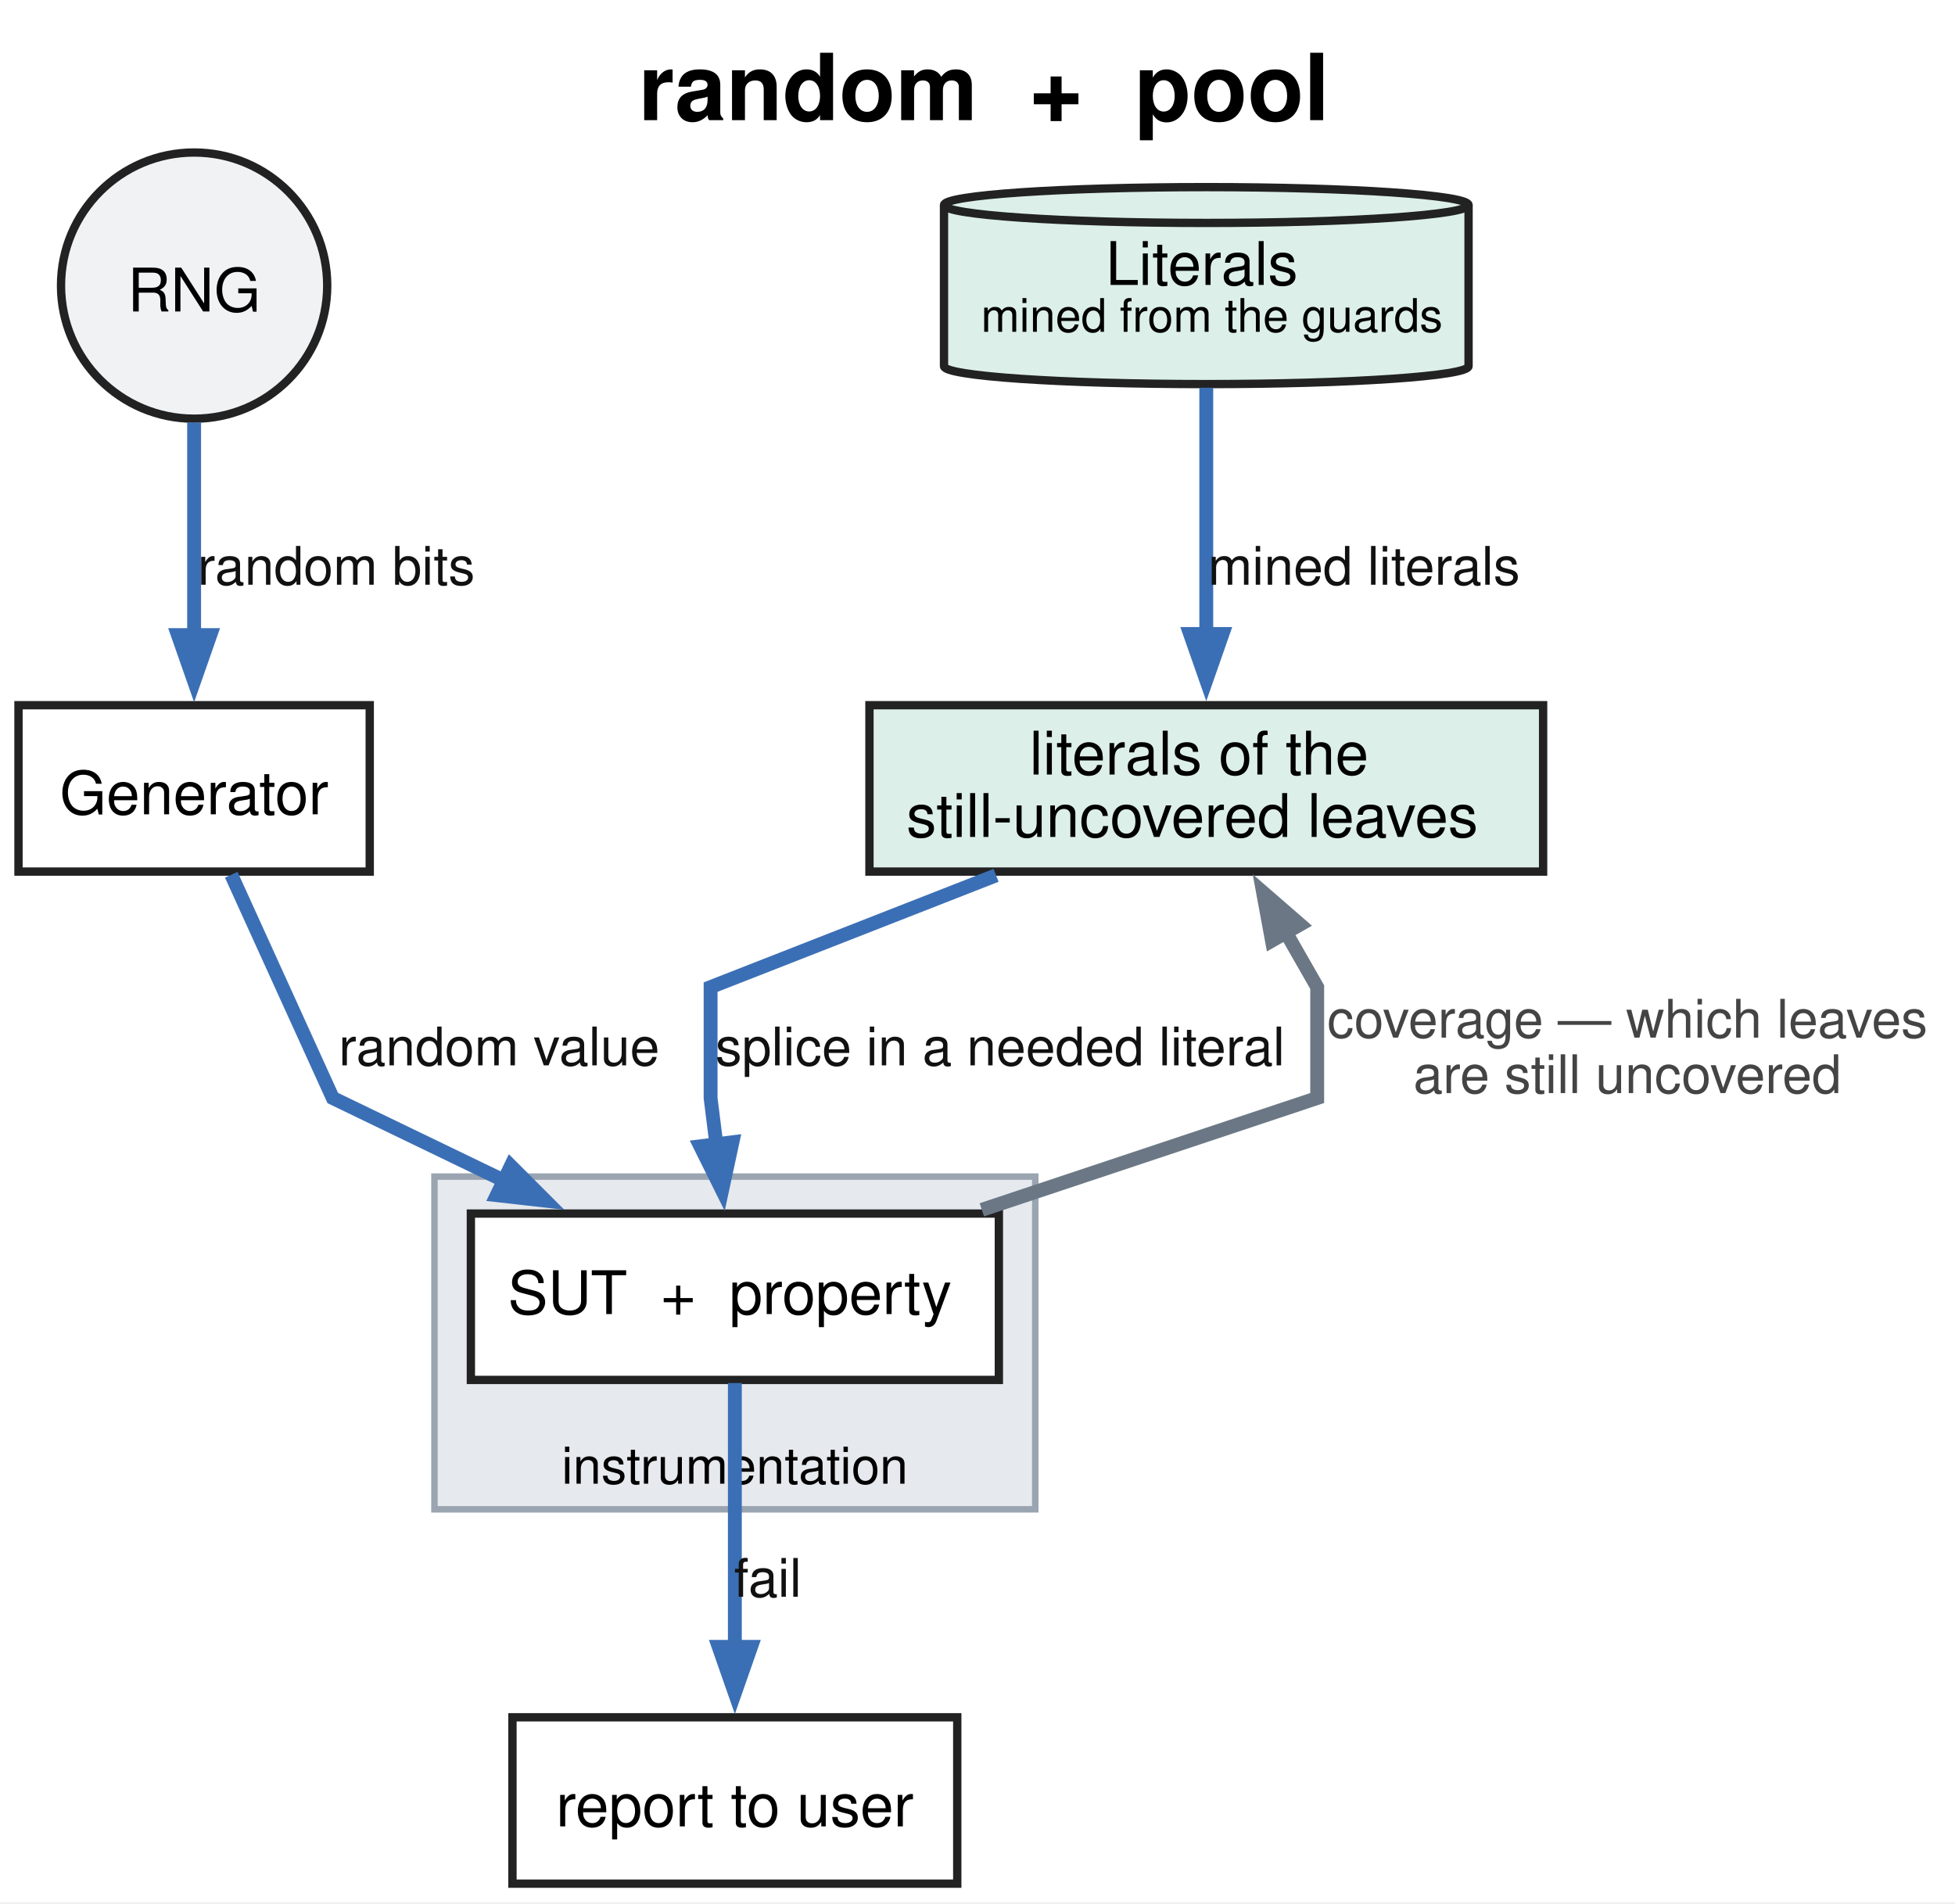
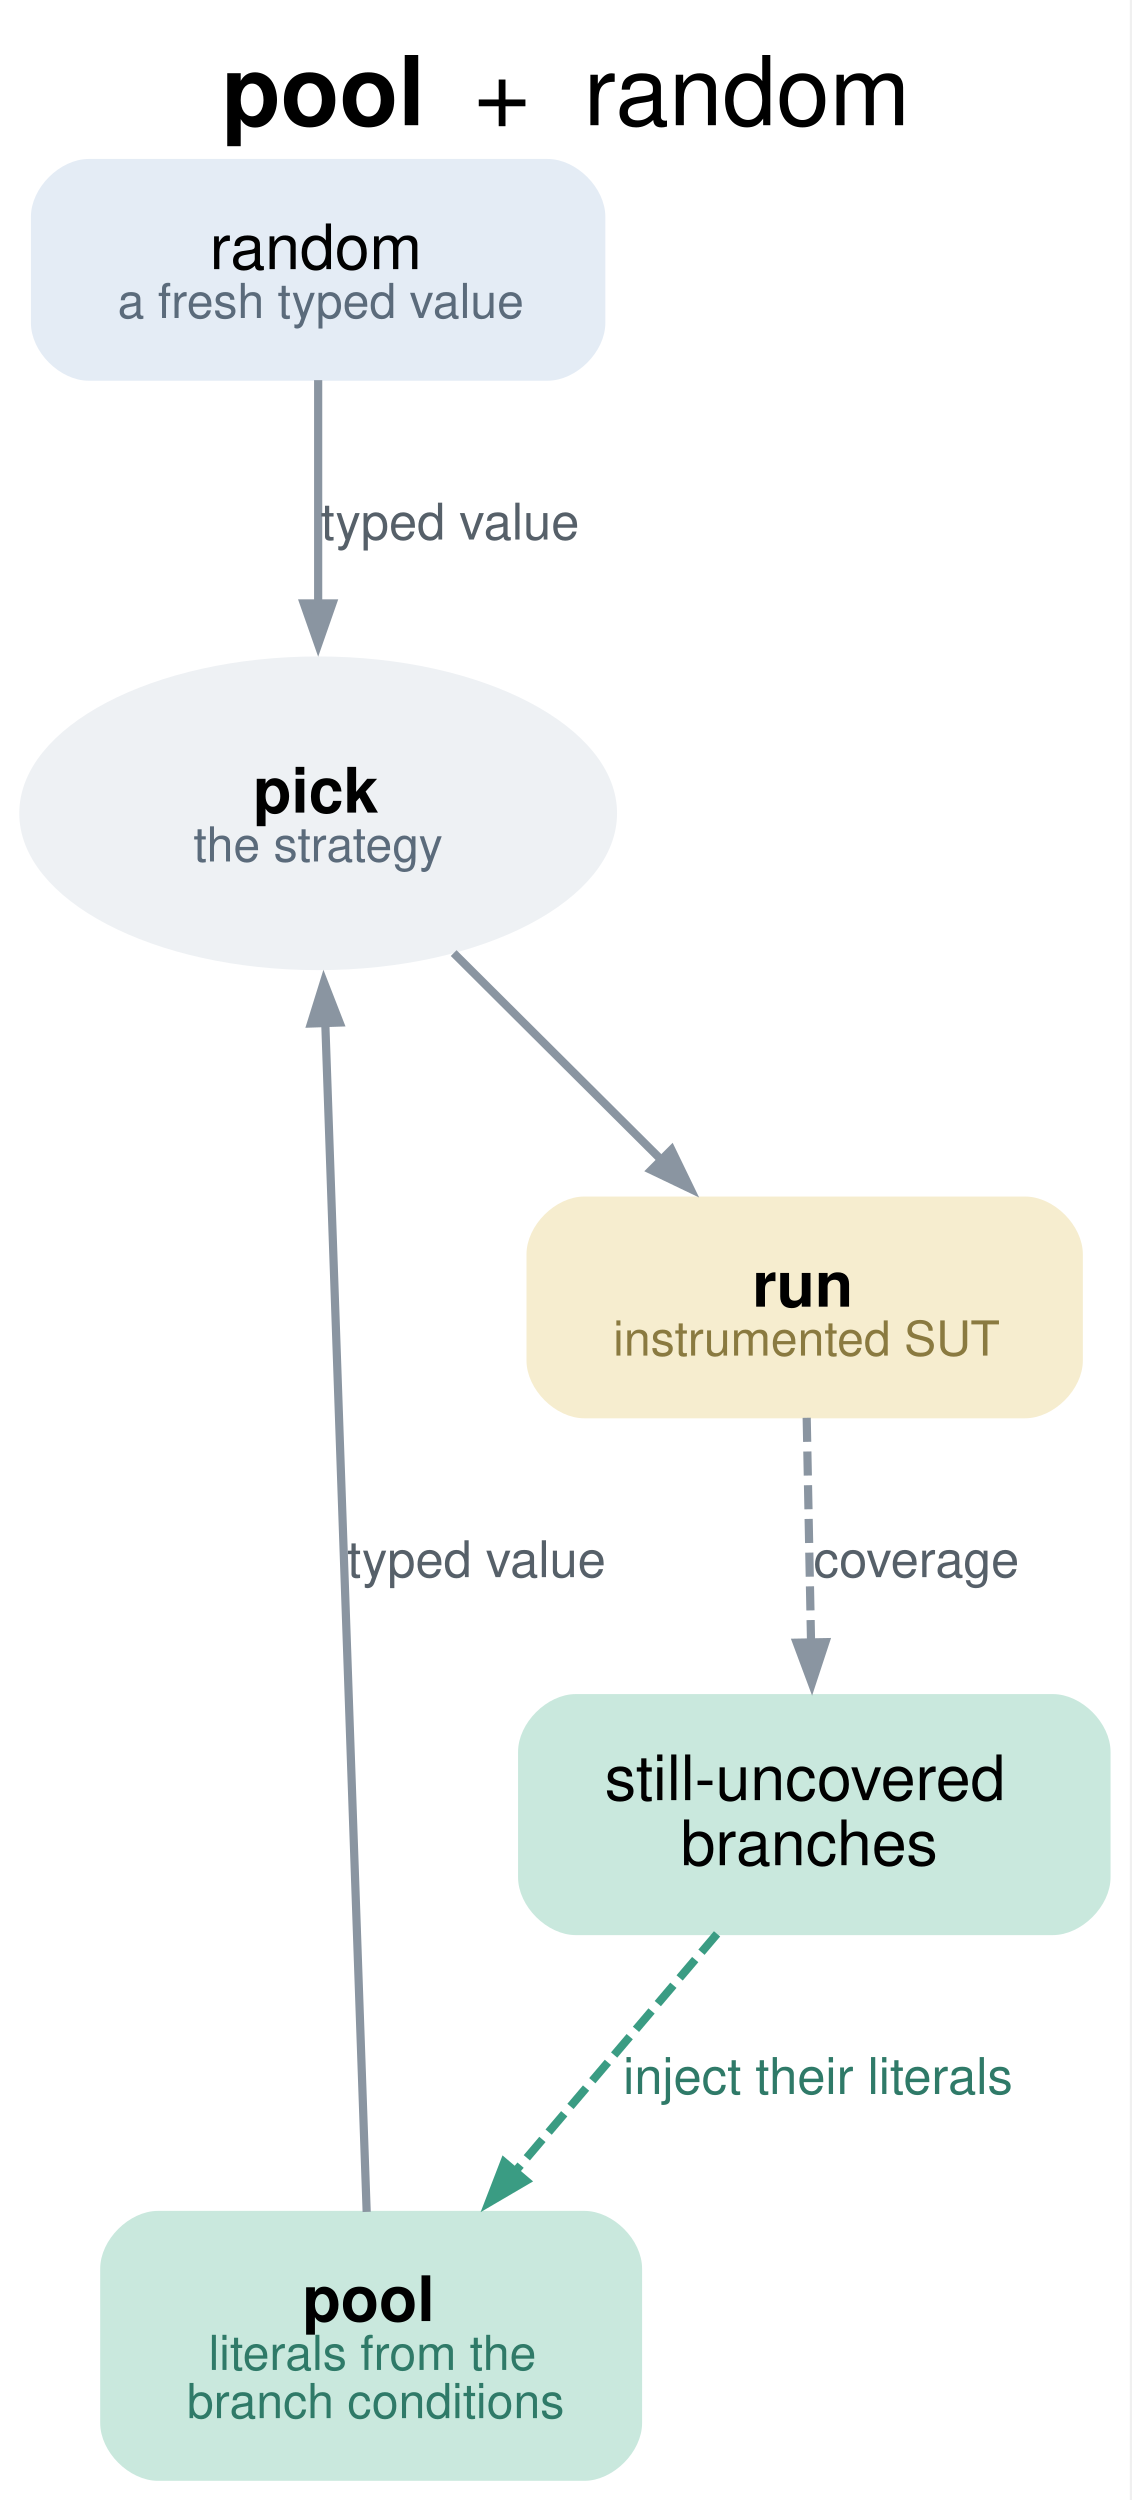
- <svg xmlns="http://www.w3.org/2000/svg" width="423pt" height="412pt" viewBox="0.00 0.00 423.00 412.00">
-   <g id="graph0" class="graph" transform="scale(1 1) rotate(0) translate(4 407.6)">
-     <polygon fill="white" stroke="none" points="-4,4 -4,-407.6 419.25,-407.6 419.25,4 -4,4" />
-     <text xml:space="preserve" text-anchor="start" x="134.12" y="-381.6" font-family="Helvetica,sans-Serif" font-weight="bold" font-size="20.00">random  +  pool</text>
-     <g id="clust1" class="cluster">
-       <polygon fill="#e6e9ed" stroke="#9aa5b1" stroke-width="1.4" points="90,-81 90,-153 220,-153 220,-81 90,-81" />
-       <text xml:space="preserve" text-anchor="middle" x="155" y="-86.55" font-family="Helvetica,sans-Serif" font-size="11.00">instrumentation</text>
+ <svg xmlns="http://www.w3.org/2000/svg" width="235pt" height="519pt" viewBox="0.00 0.00 235.00 519.00">
+   <g id="graph0" class="graph" transform="scale(1 1) rotate(0) translate(4 515.02)">
+     <polygon fill="white" stroke="none" points="-4,4 -4,-515.02 230.55,-515.02 230.55,4 -4,4" />
+     <text xml:space="preserve" text-anchor="start" x="42.02" y="-489.02" font-family="Helvetica,sans-Serif" font-weight="bold" font-size="20.00">pool</text>
+     <text xml:space="preserve" text-anchor="start" x="83.27" y="-489.02" font-family="Helvetica,sans-Serif" font-size="20.00">  +  random</text>
+     <g id="node1" class="node">
+       <path fill="#e4ecf5" stroke="black" stroke-width="0" d="M109.67,-482.02C109.67,-482.02 14.42,-482.02 14.42,-482.02 8.42,-482.02 2.42,-476.02 2.42,-470.02 2.42,-470.02 2.42,-447.98 2.42,-447.98 2.42,-441.98 8.42,-435.98 14.42,-435.98 14.42,-435.98 109.67,-435.98 109.67,-435.98 115.67,-435.98 121.67,-441.98 121.67,-447.98 121.67,-447.98 121.67,-470.02 121.67,-470.02 121.67,-476.02 115.67,-482.02 109.67,-482.02" />
+       <text xml:space="preserve" text-anchor="start" x="39.55" y="-459.15" font-family="Helvetica,sans-Serif" font-size="13.00">random</text>
+       <text xml:space="preserve" text-anchor="start" x="20.42" y="-449" font-family="Helvetica,sans-Serif" font-size="10.00" fill="#5b6b7b">a fresh typed value</text>
    </g>
-     <g id="node1" class="node">
-       <ellipse fill="#f0f2f4" stroke="#222222" stroke-width="1.8" cx="38" cy="-345.8" rx="28.8" ry="28.8" />
-       <text xml:space="preserve" text-anchor="middle" x="38" y="-340.2" font-family="Helvetica,sans-Serif" font-size="13.00">RNG</text>
+     <g id="node4" class="node">
+       <ellipse fill="#eef1f4" stroke="black" stroke-width="0" cx="62.05" cy="-346.18" rx="62.05" ry="32.56" />
+       <text xml:space="preserve" text-anchor="start" x="48.55" y="-346.33" font-family="Helvetica,sans-Serif" font-weight="bold" font-size="13.00">pick</text>
+       <text xml:space="preserve" text-anchor="start" x="36.17" y="-336.18" font-family="Helvetica,sans-Serif" font-size="10.00" fill="#5b6b7b">the strategy</text>
+     </g>
+     <g id="edge1" class="edge">
+       <path fill="none" stroke="#8a95a1" stroke-width="1.7" d="M62.05,-436.1C62.05,-422.78 62.05,-405.31 62.05,-389.39" />
+       <polygon fill="#8a95a1" stroke="#8a95a1" stroke-width="1.7" points="65.02,-389.75 62.05,-381.25 59.07,-389.75 65.02,-389.75" />
+       <text xml:space="preserve" text-anchor="middle" x="89.42" y="-403.01" font-family="Helvetica,sans-Serif" font-size="10.50" fill="#566069">typed value</text>
    </g>
    <g id="node2" class="node">
-       <polygon fill="white" stroke="#222222" stroke-width="1.8" points="76,-255 0,-255 0,-219 76,-219 76,-255" />
-       <text xml:space="preserve" text-anchor="middle" x="38" y="-231.4" font-family="Helvetica,sans-Serif" font-size="13.00">Generator</text>
-     </g>
-     <g id="edge1" class="edge">
-       <path fill="none" stroke="#3b6fb5" stroke-width="3" d="M38,-316.18C38,-301.87 38,-284.51 38,-269.79" />
-       <polygon fill="#3b6fb5" stroke="#3b6fb5" stroke-width="3" points="41.5,-270.18 38,-260.18 34.5,-270.18 41.5,-270.18" />
-       <text xml:space="preserve" text-anchor="middle" x="68.75" y="-281.07" font-family="Helvetica,sans-Serif" font-size="11.50" fill="#111111">random bits</text>
-     </g>
-     <g id="node6" class="node">
-       <polygon fill="white" stroke="#222222" stroke-width="1.8" points="212.12,-145 97.88,-145 97.88,-109 212.12,-109 212.12,-145" />
-       <text xml:space="preserve" text-anchor="start" x="105.88" y="-123.25" font-family="Helvetica,sans-Serif" font-size="13.00">SUT  +  property</text>
+       <path fill="#c9e8dd" stroke="black" stroke-width="0" d="M117.3,-56.04C117.3,-56.04 28.8,-56.04 28.8,-56.04 22.8,-56.04 16.8,-50.04 16.8,-44.04 16.8,-44.04 16.8,-12 16.8,-12 16.8,-6 22.8,0 28.8,0 28.8,0 117.3,0 117.3,0 123.3,0 129.3,-6 129.3,-12 129.3,-12 129.3,-44.04 129.3,-44.04 129.3,-50.04 123.3,-56.04 117.3,-56.04" />
+       <text xml:space="preserve" text-anchor="start" x="58.8" y="-33.17" font-family="Helvetica,sans-Serif" font-weight="bold" font-size="13.00">pool</text>
+       <text xml:space="preserve" text-anchor="start" x="39.3" y="-23.02" font-family="Helvetica,sans-Serif" font-size="10.00" fill="#2f7a68">literals from the</text>
+       <text xml:space="preserve" text-anchor="start" x="34.8" y="-13.02" font-family="Helvetica,sans-Serif" font-size="10.00" fill="#2f7a68">branch conditions</text>
    </g>
    <g id="edge2" class="edge">
-       <path fill="none" stroke="#3b6fb5" stroke-width="3" d="M46.04,-218.31C54.93,-198.76 68,-170 68,-170 68,-170 85.76,-161.43 105.23,-152.03" />
-       <polygon fill="#3b6fb5" stroke="#3b6fb5" stroke-width="3" points="106.53,-155.29 114.02,-147.79 103.49,-148.98 106.53,-155.29" />
-       <text xml:space="preserve" text-anchor="middle" x="104" y="-177.07" font-family="Helvetica,sans-Serif" font-size="11.50" fill="#111111">random value</text>
+       <path fill="none" stroke="#8a95a1" stroke-width="1.7" d="M72.12,-55.83C70.2,-110.82 65.82,-236.74 63.52,-302.86" />
+       <polygon fill="#8a95a1" stroke="#8a95a1" stroke-width="1.7" points="60.56,-302.54 63.23,-311.13 66.5,-302.74 60.56,-302.54" />
+       <text xml:space="preserve" text-anchor="middle" x="94.92" y="-187.6" font-family="Helvetica,sans-Serif" font-size="10.50" fill="#566069">typed value</text>
    </g>
    <g id="node3" class="node">
-       <path fill="#dcefe9" stroke="#222222" stroke-width="1.8" d="M313.75,-363.24C313.75,-365.38 288.31,-367.11 257,-367.11 225.69,-367.11 200.25,-365.38 200.25,-363.24 200.25,-363.24 200.25,-328.36 200.25,-328.36 200.25,-326.22 225.69,-324.49 257,-324.49 288.31,-324.49 313.75,-326.22 313.75,-328.36 313.75,-328.36 313.75,-363.24 313.75,-363.24" />
-       <path fill="none" stroke="#222222" stroke-width="1.8" d="M313.75,-363.24C313.75,-361.1 288.31,-359.36 257,-359.36 225.69,-359.36 200.25,-361.1 200.25,-363.24" />
-       <text xml:space="preserve" text-anchor="start" x="235.25" y="-345.95" font-family="Helvetica,sans-Serif" font-size="13.00">Literals</text>
-       <text xml:space="preserve" text-anchor="start" x="208.25" y="-335.8" font-family="Helvetica,sans-Serif" font-size="10.00">mined from the guards</text>
+       <path fill="#c9e8dd" stroke="black" stroke-width="0" d="M214.55,-163.33C214.55,-163.33 115.55,-163.33 115.55,-163.33 109.55,-163.33 103.55,-157.33 103.55,-151.33 103.55,-151.33 103.55,-125.29 103.55,-125.29 103.55,-119.29 109.55,-113.29 115.55,-113.29 115.55,-113.29 214.55,-113.29 214.55,-113.29 220.55,-113.29 226.55,-119.29 226.55,-125.29 226.55,-125.29 226.55,-151.33 226.55,-151.33 226.55,-157.33 220.55,-163.33 214.55,-163.33" />
+       <text xml:space="preserve" text-anchor="start" x="121.55" y="-141.31" font-family="Helvetica,sans-Serif" font-size="13.00">still-uncovered</text>
+       <text xml:space="preserve" text-anchor="start" x="137.3" y="-127.81" font-family="Helvetica,sans-Serif" font-size="13.00">branches</text>
    </g>
-     <g id="node4" class="node">
-       <polygon fill="#dcefe9" stroke="#222222" stroke-width="1.8" points="329.88,-255 184.12,-255 184.12,-219 329.88,-219 329.88,-255" />
-       <text xml:space="preserve" text-anchor="start" x="218.75" y="-240" font-family="Helvetica,sans-Serif" font-size="13.00">literals of the</text>
-       <text xml:space="preserve" text-anchor="start" x="192.12" y="-226.5" font-family="Helvetica,sans-Serif" font-size="13.00">still-uncovered leaves</text>
+     <g id="edge5" class="edge">
+       <path fill="none" stroke="#3a9c83" stroke-width="1.7" stroke-dasharray="5,2" d="M144.86,-113.55C132.52,-99.02 116.51,-80.18 102.74,-63.97" />
+       <polygon fill="#3a9c83" stroke="#3a9c83" stroke-width="1.7" points="105.21,-62.29 97.44,-57.74 100.68,-66.14 105.21,-62.29" />
+       <text xml:space="preserve" text-anchor="middle" x="165.81" y="-80.31" font-family="Helvetica,sans-Serif" font-size="10.50" fill="#2f7a68">inject their literals</text>
+     </g>
+     <g id="node5" class="node">
+       <path fill="#f6edcf" stroke="black" stroke-width="0" d="M208.8,-266.62C208.8,-266.62 117.3,-266.62 117.3,-266.62 111.3,-266.62 105.3,-260.62 105.3,-254.62 105.3,-254.62 105.3,-232.58 105.3,-232.58 105.3,-226.58 111.3,-220.58 117.3,-220.58 117.3,-220.58 208.8,-220.58 208.8,-220.58 214.8,-220.58 220.8,-226.58 220.8,-232.58 220.8,-232.58 220.8,-254.62 220.8,-254.62 220.8,-260.62 214.8,-266.62 208.8,-266.62" />
+       <text xml:space="preserve" text-anchor="start" x="152.17" y="-243.75" font-family="Helvetica,sans-Serif" font-weight="bold" font-size="13.00">run</text>
+       <text xml:space="preserve" text-anchor="start" x="123.3" y="-233.6" font-family="Helvetica,sans-Serif" font-size="10.00" fill="#8a7a40">instrumented SUT</text>
    </g>
    <g id="edge3" class="edge">
-       <path fill="none" stroke="#3b6fb5" stroke-width="3" d="M257,-323.7C257,-308.45 257,-287.57 257,-270.24" />
-       <polygon fill="#3b6fb5" stroke="#3b6fb5" stroke-width="3" points="260.5,-270.41 257,-260.41 253.5,-270.41 260.5,-270.41" />
-       <text xml:space="preserve" text-anchor="middle" x="291.12" y="-281.07" font-family="Helvetica,sans-Serif" font-size="11.50" fill="#111111">mined literals</text>
+       <path fill="none" stroke="#8a95a1" stroke-width="1.7" d="M90.18,-317.16C103.65,-303.75 119.78,-287.69 133.43,-274.09" />
+       <polygon fill="#8a95a1" stroke="#8a95a1" stroke-width="1.7" points="135.4,-276.33 139.32,-268.23 131.2,-272.12 135.4,-276.33" />
    </g>
    <g id="edge4" class="edge">
-       <path fill="none" stroke="#3b6fb5" stroke-width="3" d="M211.52,-218.19C182.29,-206.74 149.75,-194 149.75,-194 149.75,-194 149.75,-170 149.75,-170 149.75,-170 150.29,-165.68 151.02,-159.81" />
-       <polygon fill="#3b6fb5" stroke="#3b6fb5" stroke-width="3" points="154.47,-160.43 152.24,-150.07 147.53,-159.56 154.47,-160.43" />
-       <text xml:space="preserve" text-anchor="middle" x="212.38" y="-177.07" font-family="Helvetica,sans-Serif" font-size="11.50" fill="#111111">splice in a needed literal</text>
-     </g>
-     <g id="node5" class="node">
-       <polygon fill="white" stroke="#222222" stroke-width="1.8" points="203.12,-36 106.88,-36 106.88,0 203.12,0 203.12,-36" />
-       <text xml:space="preserve" text-anchor="middle" x="155" y="-12.4" font-family="Helvetica,sans-Serif" font-size="13.00">report to user</text>
-     </g>
-     <g id="edge6" class="edge">
-       <path fill="none" stroke="#6b7785" stroke-width="3" d="M208.44,-145.81C242.78,-157.26 281,-170 281,-170 281,-170 281,-194 281,-194 281,-194 278.04,-199.17 274.2,-205.89" />
-       <polygon fill="#6b7785" stroke="#6b7785" stroke-width="3" points="271.21,-204.07 269.29,-214.49 277.29,-207.54 271.21,-204.07" />
-       <text xml:space="preserve" text-anchor="middle" x="348.12" y="-183.07" font-family="Helvetica,sans-Serif" font-size="11.50" fill="#444444">coverage — which leaves</text>
-       <text xml:space="preserve" text-anchor="middle" x="348.12" y="-171.07" font-family="Helvetica,sans-Serif" font-size="11.50" fill="#444444">are still uncovered</text>
-     </g>
-     <g id="edge5" class="edge">
-       <path fill="none" stroke="#3b6fb5" stroke-width="3" d="M155,-108.33C155,-92.84 155,-69.94 155,-51.2" />
-       <polygon fill="#3b6fb5" stroke="#3b6fb5" stroke-width="3" points="158.5,-51.24 155,-41.24 151.5,-51.24 158.5,-51.24" />
-       <text xml:space="preserve" text-anchor="middle" x="162.12" y="-62.08" font-family="Helvetica,sans-Serif" font-size="11.50" fill="#111111">fail</text>
+       <path fill="none" stroke="#8a95a1" stroke-width="1.7" stroke-dasharray="5,2" d="M163.47,-220.69C163.74,-207.07 164.08,-189.25 164.38,-173.76" />
+       <polygon fill="#8a95a1" stroke="#8a95a1" stroke-width="1.7" points="167.35,-174.11 164.54,-165.56 161.4,-174 167.35,-174.11" />
+       <text xml:space="preserve" text-anchor="middle" x="186.23" y="-187.6" font-family="Helvetica,sans-Serif" font-size="10.50" fill="#566069">coverage</text>
    </g>
  </g>
</svg>
